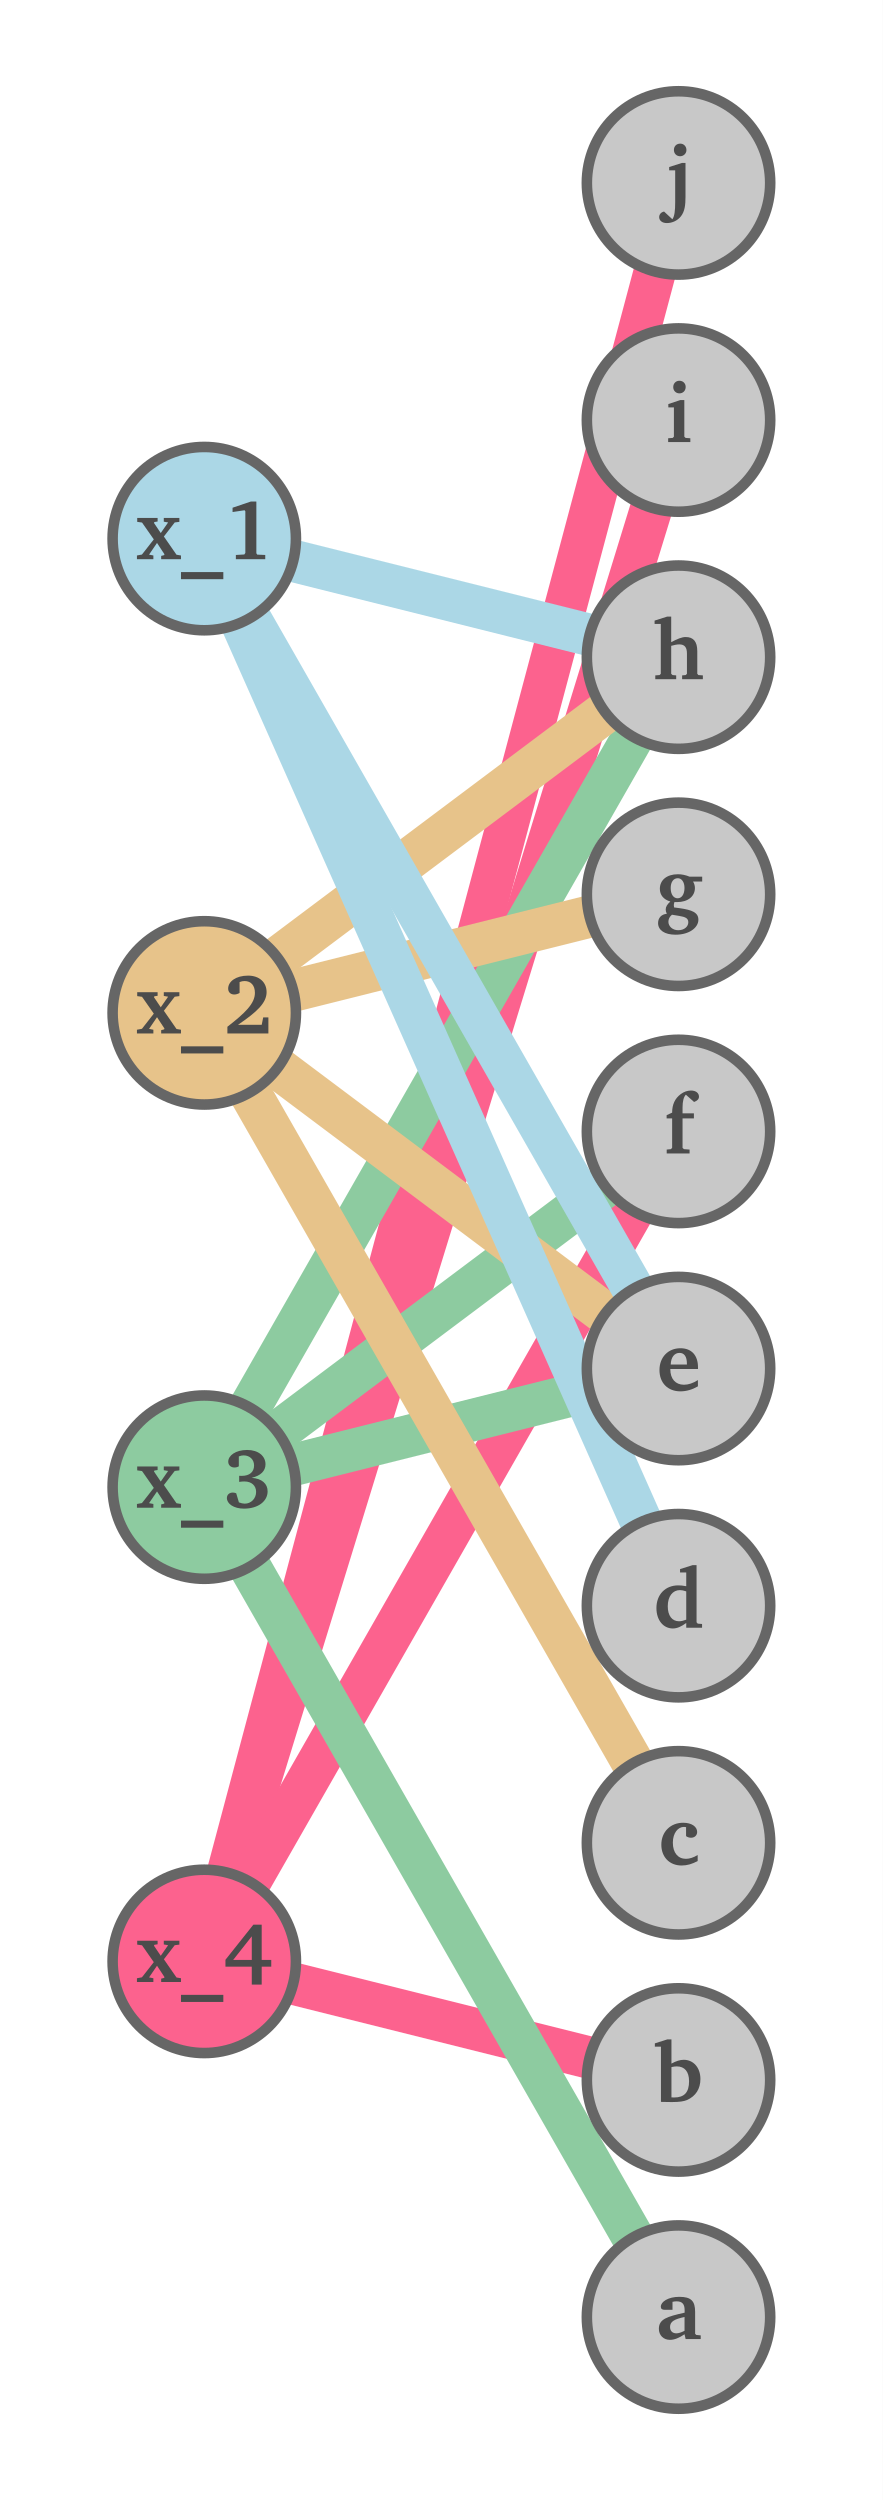
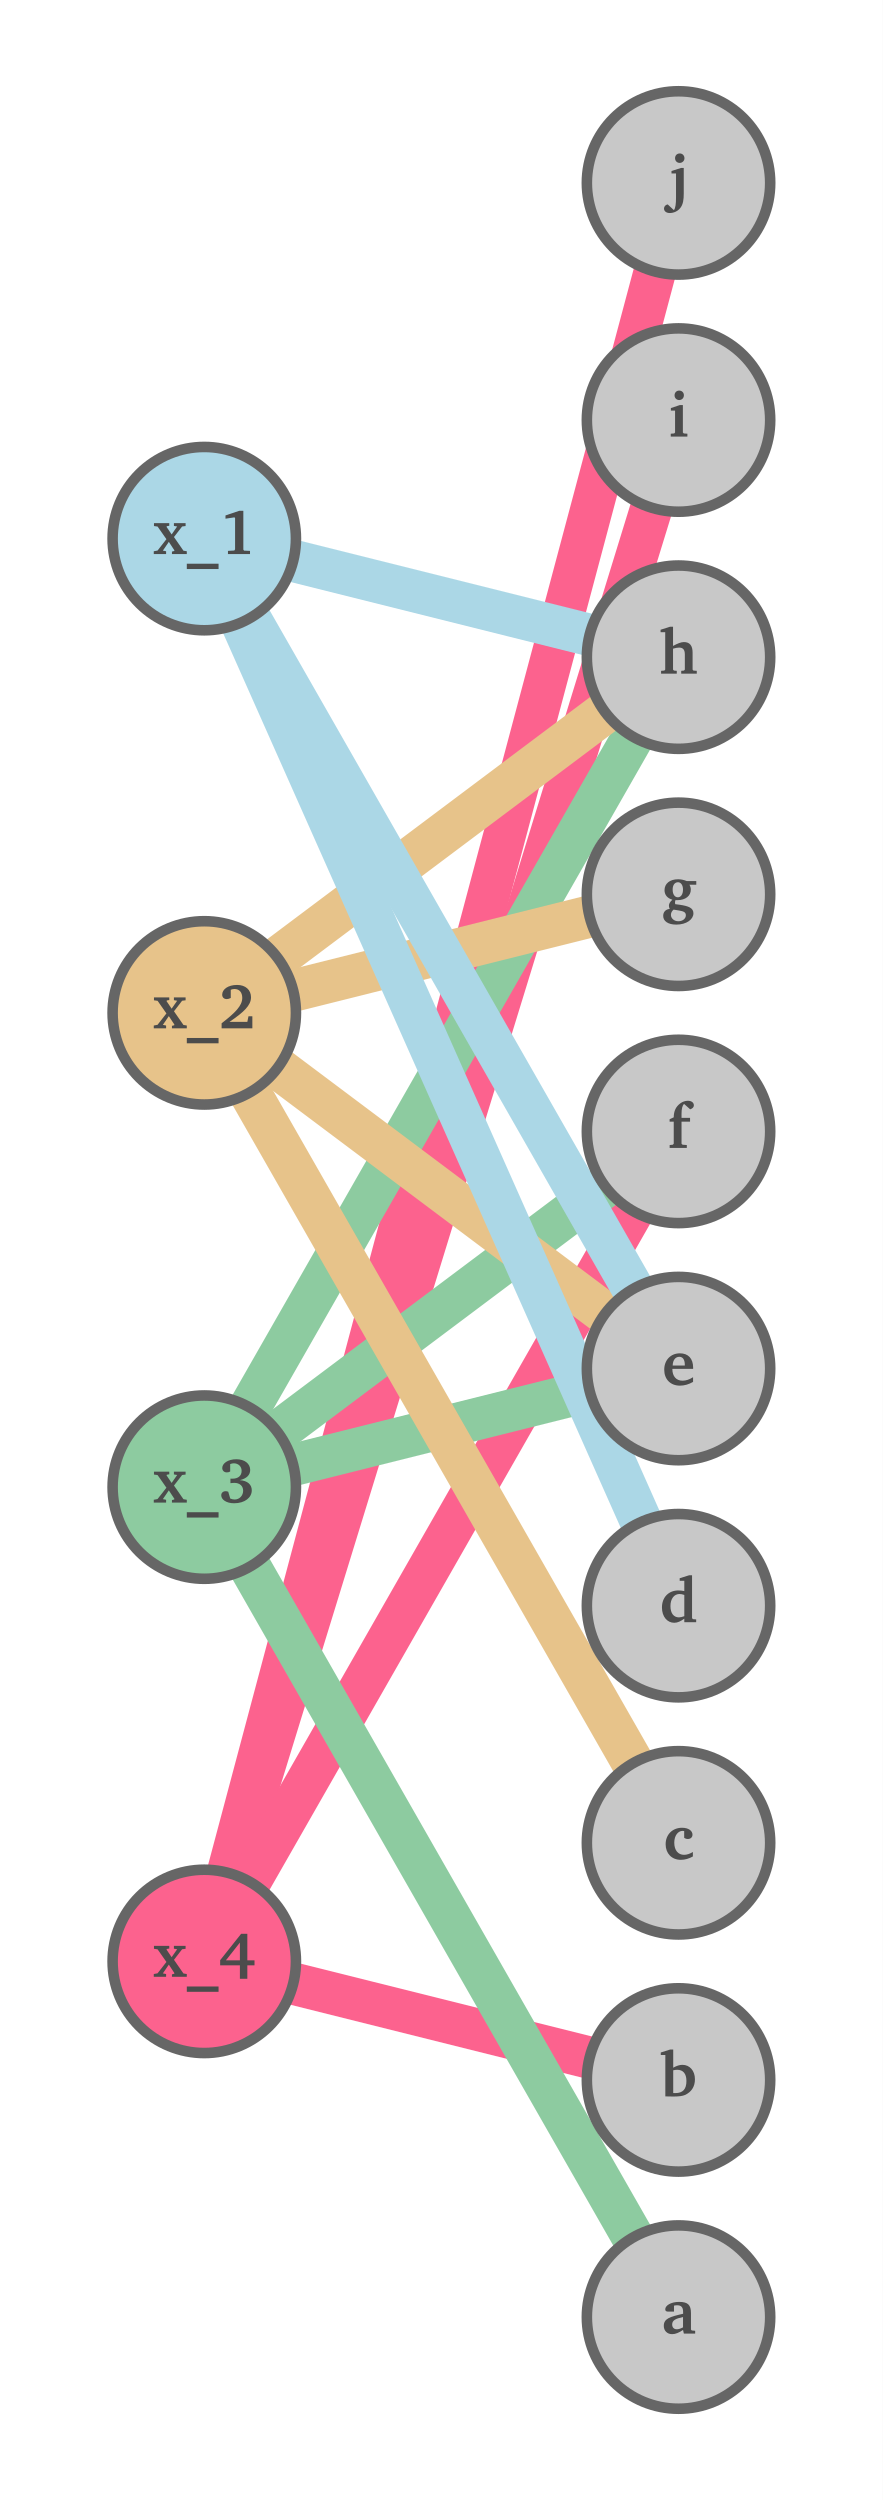
<svg xmlns="http://www.w3.org/2000/svg" xmlns:xlink="http://www.w3.org/1999/xlink" width="83.392pt" height="236.16pt" viewBox="0 0 83.392 236.16" version="1.1">
  <defs>
    <style type="text/css">*{stroke-linejoin: round; stroke-linecap: butt}</style>
  </defs>
  <g id="figure_1">
    <g id="patch_1">
      <path d="M 0 236.16  L 83.392 236.16  L 83.392 0  L 0 0  z " style="fill: #ffffff" />
    </g>
    <g id="axes_1">
      <g id="LineCollection_1">
-         <path d="M 19.296 185.28  L 64.096 39.68  " clip-path="url(#p67f474be52)" style="fill: none; stroke: #fc628e; stroke-width: 4" />
-         <path d="M 19.296 185.28  L 64.096 17.28  " clip-path="url(#p67f474be52)" style="fill: none; stroke: #fc628e; stroke-width: 4" />
-         <path d="M 19.296 185.28  L 64.096 106.88  " clip-path="url(#p67f474be52)" style="fill: none; stroke: #fc628e; stroke-width: 4" />
-         <path d="M 19.296 185.28  L 64.096 196.48  " clip-path="url(#p67f474be52)" style="fill: none; stroke: #fc628e; stroke-width: 4" />
-         <path d="M 19.296 140.48  L 64.096 106.88  " clip-path="url(#p67f474be52)" style="fill: none; stroke: #8dcba0; stroke-width: 4" />
-         <path d="M 19.296 140.48  L 64.096 129.28  " clip-path="url(#p67f474be52)" style="fill: none; stroke: #8dcba0; stroke-width: 4" />
-         <path d="M 19.296 140.48  L 64.096 218.88  " clip-path="url(#p67f474be52)" style="fill: none; stroke: #8dcba0; stroke-width: 4" />
-         <path d="M 19.296 140.48  L 64.096 62.08  " clip-path="url(#p67f474be52)" style="fill: none; stroke: #8dcba0; stroke-width: 4" />
-         <path d="M 19.296 95.68  L 64.096 84.48  " clip-path="url(#p67f474be52)" style="fill: none; stroke: #e7c38a; stroke-width: 4" />
-         <path d="M 19.296 95.68  L 64.096 174.08  " clip-path="url(#p67f474be52)" style="fill: none; stroke: #e7c38a; stroke-width: 4" />
-         <path d="M 19.296 95.68  L 64.096 129.28  " clip-path="url(#p67f474be52)" style="fill: none; stroke: #e7c38a; stroke-width: 4" />
-         <path d="M 19.296 95.68  L 64.096 62.08  " clip-path="url(#p67f474be52)" style="fill: none; stroke: #e7c38a; stroke-width: 4" />
-         <path d="M 19.296 50.88  L 64.096 151.68  " clip-path="url(#p67f474be52)" style="fill: none; stroke: #abd7e6; stroke-width: 4" />
-         <path d="M 19.296 50.88  L 64.096 62.08  " clip-path="url(#p67f474be52)" style="fill: none; stroke: #abd7e6; stroke-width: 4" />
-         <path d="M 19.296 50.88  L 64.096 129.28  " clip-path="url(#p67f474be52)" style="fill: none; stroke: #abd7e6; stroke-width: 4" />
+         <path d="M 19.296 185.28  L 64.096 39.68  " clip-path="url(#p3007a900b6)" style="fill: none; stroke: #fc628e; stroke-width: 4" />
+         <path d="M 19.296 185.28  L 64.096 17.28  " clip-path="url(#p3007a900b6)" style="fill: none; stroke: #fc628e; stroke-width: 4" />
+         <path d="M 19.296 185.28  L 64.096 106.88  " clip-path="url(#p3007a900b6)" style="fill: none; stroke: #fc628e; stroke-width: 4" />
+         <path d="M 19.296 185.28  L 64.096 196.48  " clip-path="url(#p3007a900b6)" style="fill: none; stroke: #fc628e; stroke-width: 4" />
+         <path d="M 19.296 140.48  L 64.096 106.88  " clip-path="url(#p3007a900b6)" style="fill: none; stroke: #8dcba0; stroke-width: 4" />
+         <path d="M 19.296 140.48  L 64.096 129.28  " clip-path="url(#p3007a900b6)" style="fill: none; stroke: #8dcba0; stroke-width: 4" />
+         <path d="M 19.296 140.48  L 64.096 218.88  " clip-path="url(#p3007a900b6)" style="fill: none; stroke: #8dcba0; stroke-width: 4" />
+         <path d="M 19.296 140.48  L 64.096 62.08  " clip-path="url(#p3007a900b6)" style="fill: none; stroke: #8dcba0; stroke-width: 4" />
+         <path d="M 19.296 95.68  L 64.096 84.48  " clip-path="url(#p3007a900b6)" style="fill: none; stroke: #e7c38a; stroke-width: 4" />
+         <path d="M 19.296 95.68  L 64.096 174.08  " clip-path="url(#p3007a900b6)" style="fill: none; stroke: #e7c38a; stroke-width: 4" />
+         <path d="M 19.296 95.68  L 64.096 129.28  " clip-path="url(#p3007a900b6)" style="fill: none; stroke: #e7c38a; stroke-width: 4" />
+         <path d="M 19.296 95.68  L 64.096 62.08  " clip-path="url(#p3007a900b6)" style="fill: none; stroke: #e7c38a; stroke-width: 4" />
+         <path d="M 19.296 50.88  L 64.096 151.68  " clip-path="url(#p3007a900b6)" style="fill: none; stroke: #abd7e6; stroke-width: 4" />
+         <path d="M 19.296 50.88  L 64.096 62.08  " clip-path="url(#p3007a900b6)" style="fill: none; stroke: #abd7e6; stroke-width: 4" />
+         <path d="M 19.296 50.88  L 64.096 129.28  " clip-path="url(#p3007a900b6)" style="fill: none; stroke: #abd7e6; stroke-width: 4" />
      </g>
      <g id="PathCollection_1">
        <defs>
-           <path id="C0_0_75768ba94a" d="M 0 8.66  C 2.297 8.66 4.5 7.748 6.124 6.124  C 7.748 4.5 8.66 2.297 8.66 -0  C 8.66 -2.297 7.748 -4.5 6.124 -6.124  C 4.5 -7.748 2.297 -8.66 0 -8.66  C -2.297 -8.66 -4.5 -7.748 -6.124 -6.124  C -7.748 -4.5 -8.66 -2.297 -8.66 0  C -8.66 2.297 -7.748 4.5 -6.124 6.124  C -4.5 7.748 -2.297 8.66 0 8.66  z " />
+           <path id="C0_0_113b1c8095" d="M 0 8.66  C 2.297 8.66 4.5 7.748 6.124 6.124  C 7.748 4.5 8.66 2.297 8.66 -0  C 8.66 -2.297 7.748 -4.5 6.124 -6.124  C 4.5 -7.748 2.297 -8.66 0 -8.66  C -2.297 -8.66 -4.5 -7.748 -6.124 -6.124  C -7.748 -4.5 -8.66 -2.297 -8.66 0  C -8.66 2.297 -7.748 4.5 -6.124 6.124  C -4.5 7.748 -2.297 8.66 0 8.66  z " />
        </defs>
-         <g clip-path="url(#p67f474be52)">
-           <use xlink:href="#C0_0_75768ba94a" x="19.296" y="185.28" style="fill: #fc628e; stroke: #666666" />
-         </g>
-         <g clip-path="url(#p67f474be52)">
-           <use xlink:href="#C0_0_75768ba94a" x="19.296" y="140.48" style="fill: #8dcba0; stroke: #666666" />
-         </g>
-         <g clip-path="url(#p67f474be52)">
-           <use xlink:href="#C0_0_75768ba94a" x="19.296" y="95.68" style="fill: #e7c38a; stroke: #666666" />
-         </g>
-         <g clip-path="url(#p67f474be52)">
-           <use xlink:href="#C0_0_75768ba94a" x="19.296" y="50.88" style="fill: #abd7e6; stroke: #666666" />
-         </g>
-         <g clip-path="url(#p67f474be52)">
-           <use xlink:href="#C0_0_75768ba94a" x="64.096" y="218.88" style="fill: #c8c8c8; stroke: #666666" />
-         </g>
-         <g clip-path="url(#p67f474be52)">
-           <use xlink:href="#C0_0_75768ba94a" x="64.096" y="196.48" style="fill: #c8c8c8; stroke: #666666" />
-         </g>
-         <g clip-path="url(#p67f474be52)">
-           <use xlink:href="#C0_0_75768ba94a" x="64.096" y="174.08" style="fill: #c8c8c8; stroke: #666666" />
-         </g>
-         <g clip-path="url(#p67f474be52)">
-           <use xlink:href="#C0_0_75768ba94a" x="64.096" y="151.68" style="fill: #c8c8c8; stroke: #666666" />
-         </g>
-         <g clip-path="url(#p67f474be52)">
-           <use xlink:href="#C0_0_75768ba94a" x="64.096" y="129.28" style="fill: #c8c8c8; stroke: #666666" />
-         </g>
-         <g clip-path="url(#p67f474be52)">
-           <use xlink:href="#C0_0_75768ba94a" x="64.096" y="106.88" style="fill: #c8c8c8; stroke: #666666" />
-         </g>
-         <g clip-path="url(#p67f474be52)">
-           <use xlink:href="#C0_0_75768ba94a" x="64.096" y="84.48" style="fill: #c8c8c8; stroke: #666666" />
-         </g>
-         <g clip-path="url(#p67f474be52)">
-           <use xlink:href="#C0_0_75768ba94a" x="64.096" y="62.08" style="fill: #c8c8c8; stroke: #666666" />
-         </g>
-         <g clip-path="url(#p67f474be52)">
-           <use xlink:href="#C0_0_75768ba94a" x="64.096" y="39.68" style="fill: #c8c8c8; stroke: #666666" />
-         </g>
-         <g clip-path="url(#p67f474be52)">
-           <use xlink:href="#C0_0_75768ba94a" x="64.096" y="17.28" style="fill: #c8c8c8; stroke: #666666" />
+         <g clip-path="url(#p3007a900b6)">
+           <use xlink:href="#C0_0_113b1c8095" x="19.296" y="185.28" style="fill: #fc628e; stroke: #666666" />
+         </g>
+         <g clip-path="url(#p3007a900b6)">
+           <use xlink:href="#C0_0_113b1c8095" x="19.296" y="140.48" style="fill: #8dcba0; stroke: #666666" />
+         </g>
+         <g clip-path="url(#p3007a900b6)">
+           <use xlink:href="#C0_0_113b1c8095" x="19.296" y="95.68" style="fill: #e7c38a; stroke: #666666" />
+         </g>
+         <g clip-path="url(#p3007a900b6)">
+           <use xlink:href="#C0_0_113b1c8095" x="19.296" y="50.88" style="fill: #abd7e6; stroke: #666666" />
+         </g>
+         <g clip-path="url(#p3007a900b6)">
+           <use xlink:href="#C0_0_113b1c8095" x="64.096" y="218.88" style="fill: #c8c8c8; stroke: #666666" />
+         </g>
+         <g clip-path="url(#p3007a900b6)">
+           <use xlink:href="#C0_0_113b1c8095" x="64.096" y="196.48" style="fill: #c8c8c8; stroke: #666666" />
+         </g>
+         <g clip-path="url(#p3007a900b6)">
+           <use xlink:href="#C0_0_113b1c8095" x="64.096" y="174.08" style="fill: #c8c8c8; stroke: #666666" />
+         </g>
+         <g clip-path="url(#p3007a900b6)">
+           <use xlink:href="#C0_0_113b1c8095" x="64.096" y="151.68" style="fill: #c8c8c8; stroke: #666666" />
+         </g>
+         <g clip-path="url(#p3007a900b6)">
+           <use xlink:href="#C0_0_113b1c8095" x="64.096" y="129.28" style="fill: #c8c8c8; stroke: #666666" />
+         </g>
+         <g clip-path="url(#p3007a900b6)">
+           <use xlink:href="#C0_0_113b1c8095" x="64.096" y="106.88" style="fill: #c8c8c8; stroke: #666666" />
+         </g>
+         <g clip-path="url(#p3007a900b6)">
+           <use xlink:href="#C0_0_113b1c8095" x="64.096" y="84.48" style="fill: #c8c8c8; stroke: #666666" />
+         </g>
+         <g clip-path="url(#p3007a900b6)">
+           <use xlink:href="#C0_0_113b1c8095" x="64.096" y="62.08" style="fill: #c8c8c8; stroke: #666666" />
+         </g>
+         <g clip-path="url(#p3007a900b6)">
+           <use xlink:href="#C0_0_113b1c8095" x="64.096" y="39.68" style="fill: #c8c8c8; stroke: #666666" />
+         </g>
+         <g clip-path="url(#p3007a900b6)">
+           <use xlink:href="#C0_0_113b1c8095" x="64.096" y="17.28" style="fill: #c8c8c8; stroke: #666666" />
        </g>
      </g>
      <g id="text_1">
-         <g clip-path="url(#p67f474be52)">
-           <g style="fill: #4c4c4c" transform="translate(12.8485 187.225) scale(0.08 -0.08)">
+         <g clip-path="url(#p3007a900b6)">
+           <g style="fill: #4c4c4c" transform="translate(14.46038 186.7388) scale(0.06 -0.06)">
            <defs>
              <path id="CharterBT-Bold-78" d="M 90 3117  L 90 2822  L 454 2771  L 1344 1498  L 448 352  L 70 282  L 70 0  L 1312 0  L 1312 282  L 986 346  L 1587 1229  L 2150 371  L 2125 307  L 1901 250  L 1901 0  L 3398 0  L 3398 282  L 3059 339  L 2106 1715  L 2925 2778  L 3277 2822  L 3277 3117  L 2099 3117  L 2099 2835  L 2426 2778  L 1869 1978  L 1357 2739  L 1389 2810  L 1632 2848  L 1632 3117  L 90 3117  z " transform="scale(0.015625)" />
              <path id="CharterBT-Bold-5f" d="M 3200 -973  L 0 -973  L 0 -1510  L 3200 -1510  L 3200 -973  z " transform="scale(0.015625)" />
              <path id="CharterBT-Bold-34" d="M 2272 4333  L 160 1677  L 160 1158  L 2150 1158  L 2150 -198  L 2899 -198  L 2899 1158  L 3622 1158  L 3622 1664  L 2899 1664  L 2899 4333  L 2272 4333  z M 2150 3450  L 2150 1664  L 742 1664  L 2150 3450  z " transform="scale(0.015625)" />
            </defs>
            <use xlink:href="#CharterBT-Bold-78" />
            <use xlink:href="#CharterBT-Bold-5f" transform="translate(53.09999 0)" />
            <use xlink:href="#CharterBT-Bold-34" transform="translate(103.1 0)" />
          </g>
        </g>
      </g>
      <g id="text_2">
-         <g clip-path="url(#p67f474be52)">
-           <g style="fill: #4c4c4c" transform="translate(12.8485 142.425) scale(0.08 -0.08)">
+         <g clip-path="url(#p3007a900b6)">
+           <g style="fill: #4c4c4c" transform="translate(14.46038 141.9387) scale(0.06 -0.06)">
            <defs>
              <path id="CharterBT-Bold-33" d="M 2138 2259  C 2829 2419 3187 2778 3187 3283  C 3187 3904 2650 4365 1798 4365  C 928 4365 371 3942 371 3482  C 371 3226 557 3040 832 3040  C 966 3040 1069 3066 1171 3130  L 1171 3878  C 1299 3930 1421 3955 1530 3955  C 1997 3955 2323 3642 2323 3194  C 2323 2701 1984 2406 1382 2406  C 1325 2406 1261 2406 1197 2413  L 1197 1952  C 1370 1978 1504 1984 1594 1984  C 2138 1984 2477 1664 2477 1197  C 2477 698 2106 307 1619 307  C 1491 307 1344 339 1178 403  L 973 1094  C 877 1126 800 1146 723 1146  C 448 1146 269 979 269 730  C 269 307 774 -70 1562 -70  C 2662 -70 3347 512 3347 1235  C 3347 1818 2918 2202 2138 2259  z " transform="scale(0.015625)" />
            </defs>
            <use xlink:href="#CharterBT-Bold-78" />
            <use xlink:href="#CharterBT-Bold-5f" transform="translate(53.09999 0)" />
            <use xlink:href="#CharterBT-Bold-33" transform="translate(103.1 0)" />
          </g>
        </g>
      </g>
      <g id="text_3">
-         <g clip-path="url(#p67f474be52)">
-           <g style="fill: #4c4c4c" transform="translate(12.8485 97.625) scale(0.08 -0.08)">
+         <g clip-path="url(#p3007a900b6)">
+           <g style="fill: #4c4c4c" transform="translate(14.46038 97.13875) scale(0.06 -0.06)">
            <defs>
              <path id="CharterBT-Bold-32" d="M 1107 653  C 2528 1619 3270 2304 3270 3123  C 3270 3866 2726 4371 1869 4371  C 947 4371 365 3923 365 3392  C 365 3123 544 2944 826 2944  C 954 2944 1088 2982 1229 3059  L 1229 3885  C 1357 3936 1485 3962 1600 3962  C 2086 3962 2387 3635 2387 3066  C 2387 2266 1658 1555 307 506  L 307 0  L 3405 0  L 3405 1216  L 3014 1216  L 2899 653  L 1107 653  z " transform="scale(0.015625)" />
            </defs>
            <use xlink:href="#CharterBT-Bold-78" />
            <use xlink:href="#CharterBT-Bold-5f" transform="translate(53.09999 0)" />
            <use xlink:href="#CharterBT-Bold-32" transform="translate(103.1 0)" />
          </g>
        </g>
      </g>
      <g id="text_4">
-         <g clip-path="url(#p67f474be52)">
-           <g style="fill: #4c4c4c" transform="translate(12.8485 52.825) scale(0.08 -0.08)">
+         <g clip-path="url(#p3007a900b6)">
+           <g style="fill: #4c4c4c" transform="translate(14.46038 52.33875) scale(0.06 -0.06)">
            <defs>
              <path id="CharterBT-Bold-31" d="M 2080 4358  L 698 3891  L 698 3565  L 1606 3699  L 1664 3622  L 1664 474  L 1587 358  L 947 320  L 947 0  L 3168 0  L 3168 320  L 2566 346  L 2496 448  L 2496 4358  L 2080 4358  z " transform="scale(0.015625)" />
            </defs>
            <use xlink:href="#CharterBT-Bold-78" />
            <use xlink:href="#CharterBT-Bold-5f" transform="translate(53.09999 0)" />
            <use xlink:href="#CharterBT-Bold-31" transform="translate(103.1 0)" />
          </g>
        </g>
      </g>
      <g id="text_5">
-         <g clip-path="url(#p67f474be52)">
-           <g style="fill: #4c4c4c" transform="translate(61.91975 220.96) scale(0.08 -0.08)">
+         <g clip-path="url(#p3007a900b6)">
+           <g style="fill: #4c4c4c" transform="translate(62.46381 220.44) scale(0.06 -0.06)">
            <defs>
              <path id="CharterBT-Bold-61" d="M 2195 365  L 2278 0  L 3418 0  L 3418 282  L 3078 314  L 2995 403  L 2995 2061  C 2995 2880 2694 3194 1798 3194  C 954 3194 403 2816 403 2451  C 403 2278 506 2214 698 2214  L 1286 2214  L 1286 2816  C 1402 2842 1498 2854 1594 2854  C 2016 2854 2202 2650 2202 2189  L 2202 1997  C 864 1696 256 1510 256 774  C 256 288 602 -58 1094 -58  C 1440 -58 1786 90 2195 365  z M 2195 627  C 1946 499 1741 435 1574 435  C 1280 435 1101 621 1101 915  C 1101 1338 1440 1504 2195 1670  L 2195 627  z " transform="scale(0.015625)" />
            </defs>
            <use xlink:href="#CharterBT-Bold-61" />
          </g>
        </g>
      </g>
      <g id="text_6">
-         <g clip-path="url(#p67f474be52)">
-           <g style="fill: #4c4c4c" transform="translate(61.78787 198.56) scale(0.08 -0.08)">
+         <g clip-path="url(#p3007a900b6)">
+           <g style="fill: #4c4c4c" transform="translate(62.36491 198.04) scale(0.06 -0.06)">
            <defs>
              <path id="CharterBT-Bold-62" d="M 1005 4730  L 58 4429  L 58 4179  L 518 4179  L 518 6  L 1229 -6  L 1402 -6  C 1894 -6 2253 45 2490 147  C 3149 442 3501 992 3501 1734  C 3501 2598 2970 3187 2240 3187  C 1958 3187 1658 3091 1312 2899  L 1312 4730  L 1005 4730  z M 1312 346  L 1312 2637  C 1466 2669 1600 2688 1715 2688  C 2304 2688 2643 2298 2643 1568  C 2643 730 2291 339 1517 339  C 1453 339 1382 339 1312 346  z " transform="scale(0.015625)" />
            </defs>
            <use xlink:href="#CharterBT-Bold-62" />
          </g>
        </g>
      </g>
      <g id="text_7">
-         <g clip-path="url(#p67f474be52)">
-           <g style="fill: #4c4c4c" transform="translate(62.19225 176.16) scale(0.08 -0.08)">
+         <g clip-path="url(#p3007a900b6)">
+           <g style="fill: #4c4c4c" transform="translate(62.66819 175.64) scale(0.06 -0.06)">
            <defs>
              <path id="CharterBT-Bold-63" d="M 2970 288  L 2970 742  C 2656 550 2355 454 2080 454  C 1485 454 1094 909 1094 1677  C 1094 2406 1485 2867 1933 2867  C 1978 2867 2029 2861 2093 2848  L 2093 2170  C 2208 2086 2330 2048 2470 2048  C 2746 2048 2931 2234 2931 2483  C 2931 2874 2534 3181 1875 3181  C 915 3181 224 2496 224 1523  C 224 595 832 -51 1760 -51  C 2170 -51 2560 64 2970 288  z " transform="scale(0.015625)" />
            </defs>
            <use xlink:href="#CharterBT-Bold-63" />
          </g>
        </g>
      </g>
      <g id="text_8">
-         <g clip-path="url(#p67f474be52)">
-           <g style="fill: #4c4c4c" transform="translate(61.71225 153.76) scale(0.08 -0.08)">
+         <g clip-path="url(#p3007a900b6)">
+           <g style="fill: #4c4c4c" transform="translate(62.30819 153.24) scale(0.06 -0.06)">
            <defs>
              <path id="CharterBT-Bold-64" d="M 2490 4173  L 2490 3136  C 2259 3181 2061 3200 1888 3200  C 915 3200 237 2515 237 1485  C 237 563 762 -58 1478 -58  C 1805 -58 2125 90 2490 358  L 2490 0  L 3686 0  L 3686 282  L 3360 307  L 3270 410  L 3270 4730  L 2976 4730  L 2022 4429  L 2022 4173  L 2490 4173  z M 2490 608  C 2285 531 2106 486 1952 486  C 1421 486 1094 902 1094 1619  C 1094 2381 1472 2842 2016 2842  C 2150 2842 2304 2810 2490 2746  L 2490 608  z " transform="scale(0.015625)" />
            </defs>
            <use xlink:href="#CharterBT-Bold-64" />
          </g>
        </g>
      </g>
      <g id="text_9">
-         <g clip-path="url(#p67f474be52)">
-           <g style="fill: #4c4c4c" transform="translate(61.99975 131.36) scale(0.08 -0.08)">
+         <g clip-path="url(#p3007a900b6)">
+           <g style="fill: #4c4c4c" transform="translate(62.52381 130.84) scale(0.06 -0.06)">
            <defs>
              <path id="CharterBT-Bold-65" d="M 3142 794  C 2771 557 2426 442 2086 442  C 1453 442 1056 877 1056 1613  L 1056 1632  L 3149 1632  L 3149 1754  C 3149 2675 2656 3200 1818 3200  C 896 3200 237 2528 237 1549  C 237 582 864 -58 1818 -58  C 2266 -58 2714 70 3142 320  L 3142 794  z M 2310 1971  L 1088 1971  C 1107 2528 1370 2848 1754 2848  C 2106 2848 2310 2573 2310 2042  L 2310 1971  z " transform="scale(0.015625)" />
            </defs>
            <use xlink:href="#CharterBT-Bold-65" />
          </g>
        </g>
      </g>
      <g id="text_10">
-         <g clip-path="url(#p67f474be52)">
-           <g style="fill: #4c4c4c" transform="translate(62.73225 108.96) scale(0.08 -0.08)">
+         <g clip-path="url(#p3007a900b6)">
+           <g style="fill: #4c4c4c" transform="translate(63.07319 108.44) scale(0.06 -0.06)">
            <defs>
              <path id="CharterBT-Bold-66" d="M 198 0  L 1926 0  L 1926 294  L 1498 326  L 1395 422  L 1395 2650  L 2253 2650  L 2253 3034  L 1395 3034  L 1395 3418  L 1395 3469  C 1395 3942 1478 4269 1645 4442  L 2266 3891  C 2509 3974 2637 4115 2637 4288  C 2637 4563 2406 4755 2035 4755  C 1773 4755 1498 4666 1261 4486  C 819 4160 608 3699 608 3085  L 192 2893  L 192 2650  L 608 2650  L 608 429  L 518 326  L 198 294  L 198 0  z " transform="scale(0.015625)" />
            </defs>
            <use xlink:href="#CharterBT-Bold-66" />
          </g>
        </g>
      </g>
      <g id="text_11">
-         <g clip-path="url(#p67f474be52)">
-           <g style="fill: #4c4c4c" transform="translate(61.89225 86.56) scale(0.08 -0.08)">
+         <g clip-path="url(#p3007a900b6)">
+           <g style="fill: #4c4c4c" transform="translate(62.44319 86.04) scale(0.06 -0.06)">
            <defs>
              <path id="CharterBT-Bold-67" d="M 2605 2995  C 2291 3123 1997 3181 1722 3181  C 870 3181 352 2733 352 2080  C 352 1619 627 1267 1146 1120  C 909 909 794 723 794 512  C 794 422 819 314 877 192  C 467 154 218 -115 218 -512  C 218 -1037 698 -1389 1542 -1389  C 2573 -1389 3264 -858 3264 -256  C 3264 288 2790 480 1862 614  L 1427 672  C 1414 736 1408 794 1408 845  C 1408 922 1427 998 1459 1082  C 1523 1075 1587 1075 1645 1075  C 2490 1075 3002 1523 3002 2138  C 3002 2304 2957 2464 2861 2630  L 3552 2630  L 3552 2995  L 2605 2995  z M 1709 2880  C 1990 2880 2214 2605 2214 2144  C 2214 1658 1997 1363 1696 1363  C 1389 1363 1171 1651 1171 2138  C 1171 2605 1389 2880 1709 2880  z M 1267 122  L 1811 32  C 2266 -45 2502 -134 2502 -448  C 2502 -774 2202 -1050 1741 -1050  C 1312 -1050 998 -755 998 -410  C 998 -205 1088 -26 1267 122  z " transform="scale(0.015625)" />
            </defs>
            <use xlink:href="#CharterBT-Bold-67" />
          </g>
        </g>
      </g>
      <g id="text_12">
-         <g clip-path="url(#p67f474be52)">
-           <g style="fill: #4c4c4c" transform="translate(61.70788 64.16) scale(0.08 -0.08)">
+         <g clip-path="url(#p3007a900b6)">
+           <g style="fill: #4c4c4c" transform="translate(62.30491 63.64) scale(0.06 -0.06)">
            <defs>
              <path id="CharterBT-Bold-68" d="M 1050 4730  L 102 4429  L 102 4179  L 570 4179  L 570 410  L 480 314  L 154 288  L 154 0  L 1734 0  L 1734 288  L 1453 314  L 1357 410  L 1357 2522  C 1600 2592 1805 2630 1971 2630  C 2368 2630 2547 2413 2547 1939  L 2547 410  L 2458 314  L 2182 288  L 2182 0  L 3750 0  L 3750 288  L 3411 314  L 3328 410  L 3328 2125  C 3328 2835 3040 3187 2451 3187  C 2163 3187 1818 3046 1357 2797  L 1357 4730  L 1050 4730  z " transform="scale(0.015625)" />
            </defs>
            <use xlink:href="#CharterBT-Bold-68" />
          </g>
        </g>
      </g>
      <g id="text_13">
-         <g clip-path="url(#p67f474be52)">
-           <g style="fill: #4c4c4c" transform="translate(62.876 41.76) scale(0.08 -0.08)">
+         <g clip-path="url(#p3007a900b6)">
+           <g style="fill: #4c4c4c" transform="translate(63.181 41.24) scale(0.06 -0.06)">
            <defs>
              <path id="CharterBT-Bold-69" d="M 1037 4634  C 774 4634 576 4429 576 4154  C 576 3872 787 3680 1043 3680  C 1312 3680 1517 3878 1517 4166  C 1517 4429 1325 4634 1037 4634  z M 1107 3174  L 205 2874  L 205 2618  L 627 2618  L 627 410  L 538 314  L 192 288  L 192 0  L 1869 0  L 1869 288  L 1510 314  L 1414 410  L 1414 3174  L 1107 3174  z " transform="scale(0.015625)" />
            </defs>
            <use xlink:href="#CharterBT-Bold-69" />
          </g>
        </g>
      </g>
      <g id="text_14">
-         <g clip-path="url(#p67f474be52)">
-           <g style="fill: #4c4c4c" transform="translate(62.90787 19.36) scale(0.08 -0.08)">
+         <g clip-path="url(#p3007a900b6)">
+           <g style="fill: #4c4c4c" transform="translate(63.20491 18.84) scale(0.06 -0.06)">
            <defs>
              <path id="CharterBT-Bold-6a" d="M 698 2618  L 698 186  C 698 -442 646 -864 486 -1082  L -141 -499  C -371 -544 -512 -717 -512 -922  C -512 -1178 -288 -1370 70 -1370  C 480 -1370 883 -1178 1133 -858  C 1421 -486 1478 -13 1478 627  L 1478 3174  L 1210 3174  L 243 2867  L 243 2618  L 698 2618  z M 602 4154  C 602 3872 813 3680 1069 3680  C 1331 3680 1549 3885 1549 4147  C 1549 4429 1344 4634 1082 4634  C 794 4634 602 4435 602 4154  z " transform="scale(0.015625)" />
            </defs>
            <use xlink:href="#CharterBT-Bold-6a" />
          </g>
        </g>
      </g>
    </g>
  </g>
  <defs>
-     <clipPath id="p67f474be52">
+     <clipPath id="p3007a900b6">
      <rect x="7.2" y="7.2" width="68.992" height="221.76" />
    </clipPath>
  </defs>
</svg>
